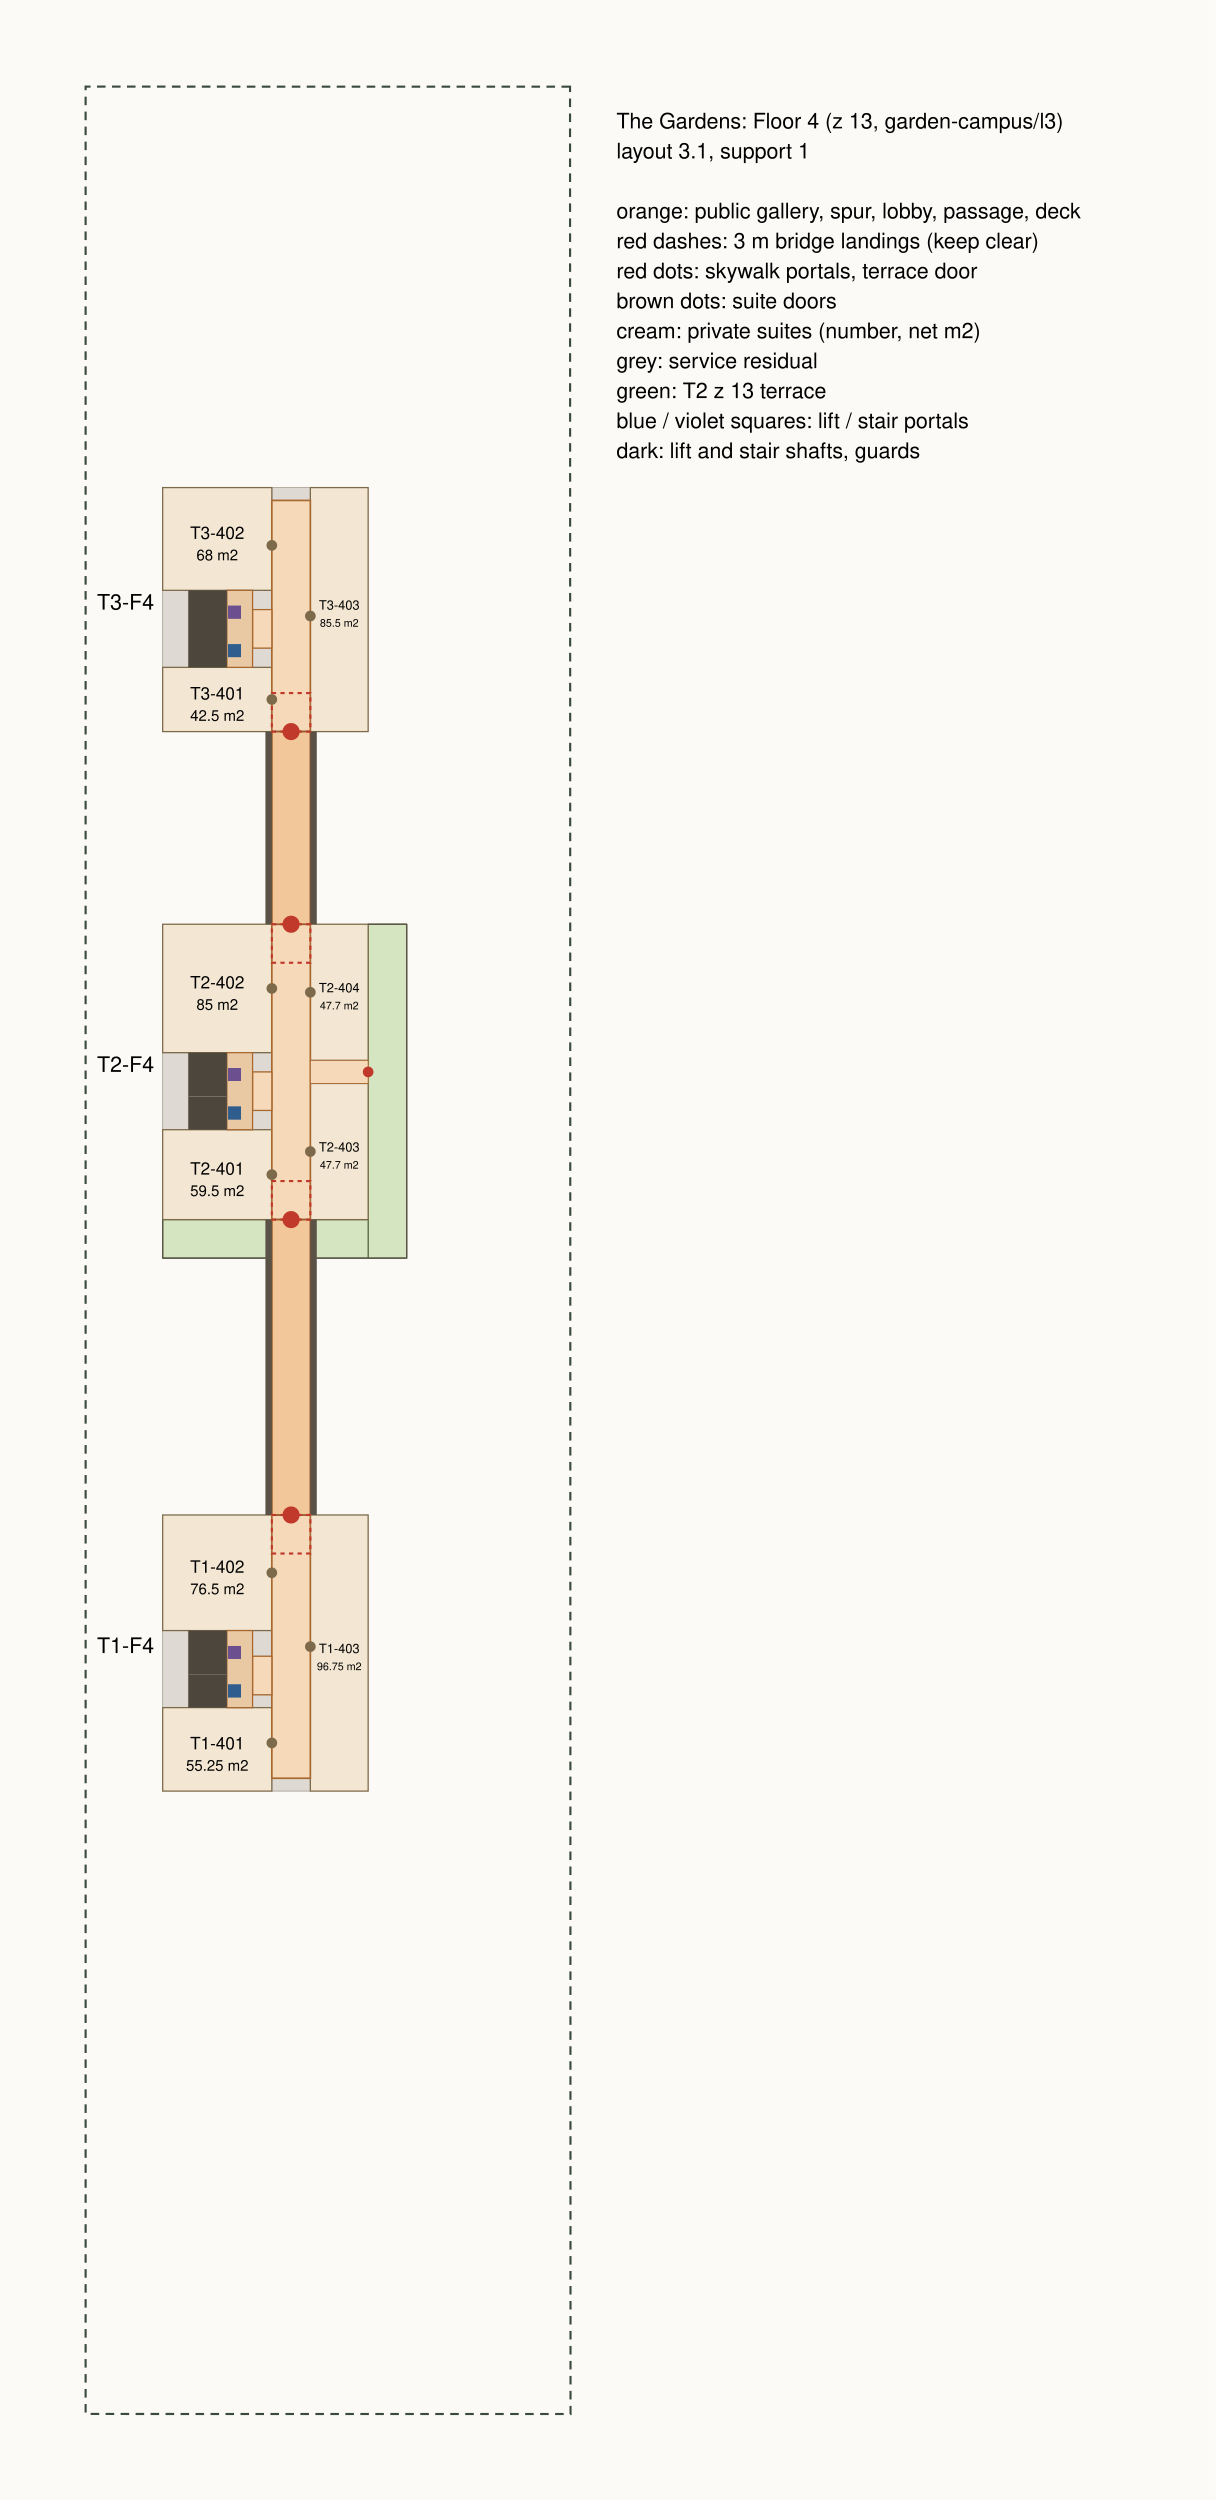
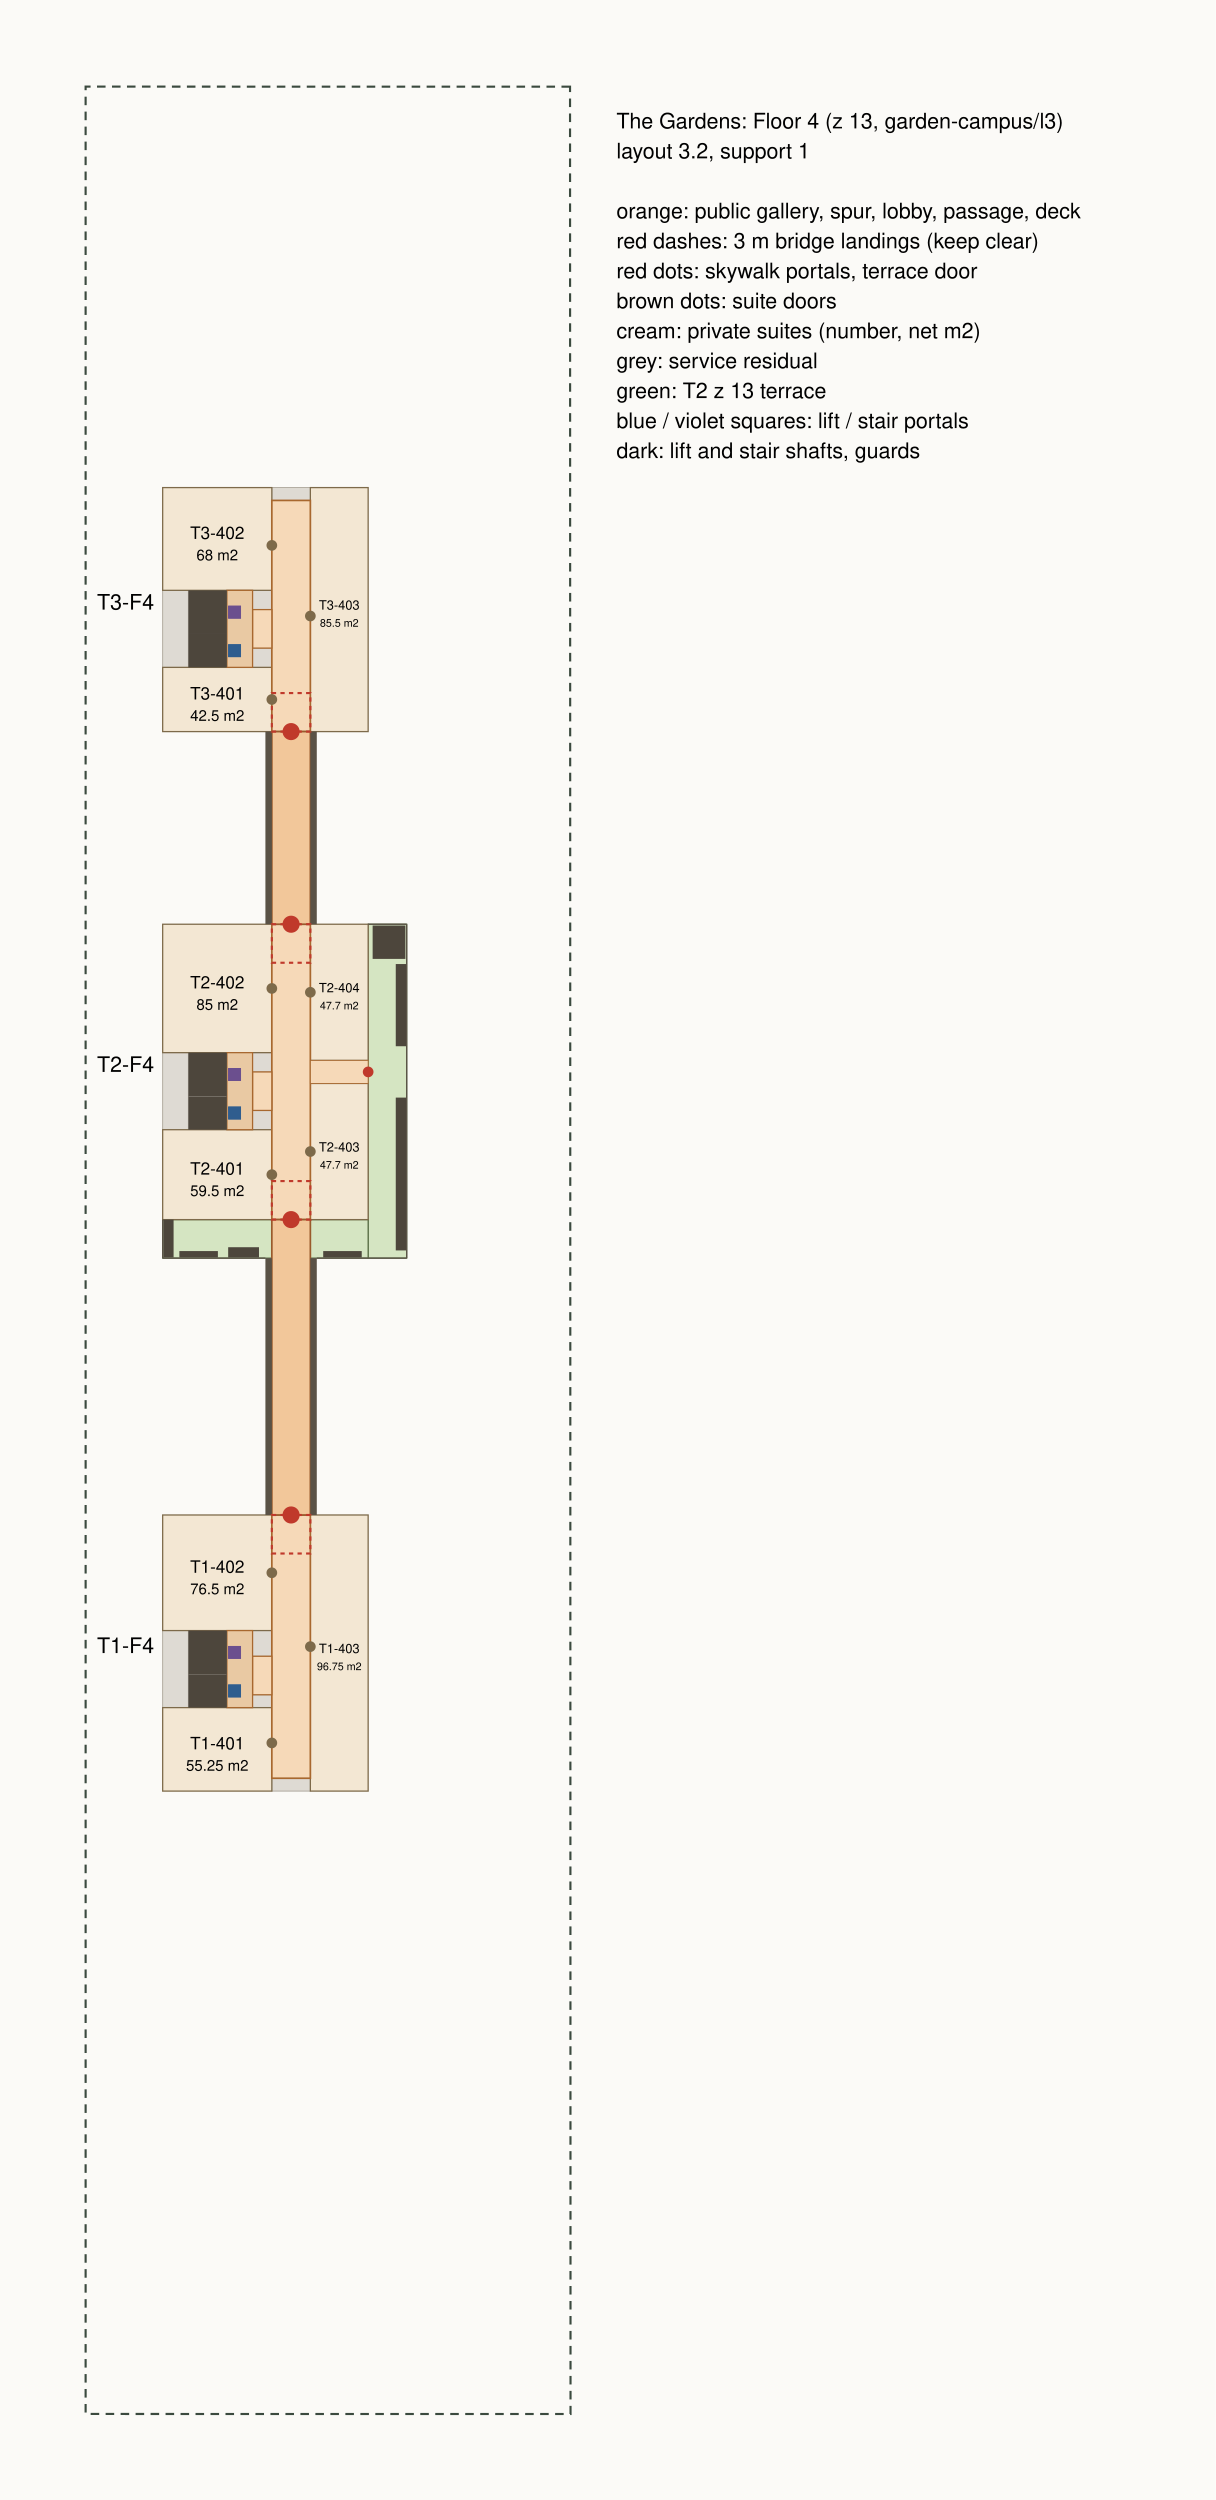
<svg xmlns="http://www.w3.org/2000/svg" width="568" height="1168" viewBox="0 0 568 1168" font-family="Helvetica, Arial, sans-serif">
  <rect width="568" height="1168" fill="#fbfaf7" />
  <polygon points="266.32,40.49 213.6,40.49 40,40.47 40,632.54 40.01,667 40,1127.8 241.01,1127.83 266.55,1127.82 266.51,953.98 266.32,40.49" fill="none" stroke="#3b4a3f" stroke-width="1" stroke-dasharray="4 3" />
  <rect x="172" y="431.8" width="18" height="156" fill="#d5e5c2" stroke="#5c7048" stroke-width="0.6" />
  <rect x="76" y="569.8" width="96" height="18" fill="#d5e5c2" stroke="#5c7048" stroke-width="0.6" />
  <rect x="76" y="761.8" width="12" height="36" fill="#dedad3" stroke="#a9a397" stroke-width="0.4" />
  <rect x="118" y="791.8" width="9" height="6" fill="#dedad3" stroke="#a9a397" stroke-width="0.4" />
  <rect x="118" y="761.8" width="9" height="12" fill="#dedad3" stroke="#a9a397" stroke-width="0.4" />
  <rect x="127" y="830.8" width="18" height="6" fill="#dedad3" stroke="#a9a397" stroke-width="0.4" />
  <rect x="76" y="491.8" width="12" height="36" fill="#dedad3" stroke="#a9a397" stroke-width="0.4" />
  <rect x="118" y="518.8" width="9" height="9" fill="#dedad3" stroke="#a9a397" stroke-width="0.4" />
  <rect x="118" y="491.8" width="9" height="9" fill="#dedad3" stroke="#a9a397" stroke-width="0.4" />
  <rect x="76" y="275.8" width="12" height="36" fill="#dedad3" stroke="#a9a397" stroke-width="0.4" />
  <rect x="118" y="302.8" width="9" height="9" fill="#dedad3" stroke="#a9a397" stroke-width="0.4" />
  <rect x="118" y="275.8" width="9" height="9" fill="#dedad3" stroke="#a9a397" stroke-width="0.4" />
  <rect x="127" y="227.8" width="18" height="6" fill="#dedad3" stroke="#a9a397" stroke-width="0.4" />
  <rect x="76" y="797.8" width="51" height="39" fill="#f3e7d3" stroke="#7d6a4a" stroke-width="0.6" />
  <text x="101.5" y="817.3" font-size="8" text-anchor="middle">T1-401</text>
  <text x="101.5" y="827.3" font-size="7" text-anchor="middle">55.25 m2</text>
  <rect x="76" y="707.8" width="51" height="54" fill="#f3e7d3" stroke="#7d6a4a" stroke-width="0.6" />
  <text x="101.5" y="734.8" font-size="8" text-anchor="middle">T1-402</text>
  <text x="101.5" y="744.8" font-size="7" text-anchor="middle">76.5 m2</text>
  <rect x="145" y="707.8" width="27" height="129" fill="#f3e7d3" stroke="#7d6a4a" stroke-width="0.6" />
  <text x="158.5" y="772.3" font-size="6" text-anchor="middle">T1-403</text>
  <text x="158.5" y="780.3" font-size="5" text-anchor="middle">96.75 m2</text>
  <rect x="76" y="527.8" width="51" height="42" fill="#f3e7d3" stroke="#7d6a4a" stroke-width="0.6" />
  <text x="101.5" y="548.8" font-size="8" text-anchor="middle">T2-401</text>
  <text x="101.5" y="558.8" font-size="7" text-anchor="middle">59.5 m2</text>
  <rect x="76" y="431.8" width="51" height="60" fill="#f3e7d3" stroke="#7d6a4a" stroke-width="0.6" />
  <text x="101.5" y="461.8" font-size="8" text-anchor="middle">T2-402</text>
  <text x="101.5" y="471.8" font-size="7" text-anchor="middle">85 m2</text>
  <rect x="145" y="506.2" width="27" height="63.6" fill="#f3e7d3" stroke="#7d6a4a" stroke-width="0.6" />
  <text x="158.5" y="538" font-size="6" text-anchor="middle">T2-403</text>
  <text x="158.5" y="546" font-size="5" text-anchor="middle">47.7 m2</text>
  <rect x="145" y="431.8" width="27" height="63.6" fill="#f3e7d3" stroke="#7d6a4a" stroke-width="0.6" />
  <text x="158.5" y="463.6" font-size="6" text-anchor="middle">T2-404</text>
  <text x="158.5" y="471.6" font-size="5" text-anchor="middle">47.7 m2</text>
  <rect x="76" y="311.8" width="51" height="30" fill="#f3e7d3" stroke="#7d6a4a" stroke-width="0.6" />
  <text x="101.5" y="326.8" font-size="8" text-anchor="middle">T3-401</text>
  <text x="101.5" y="336.8" font-size="7" text-anchor="middle">42.5 m2</text>
  <rect x="76" y="227.8" width="51" height="48" fill="#f3e7d3" stroke="#7d6a4a" stroke-width="0.6" />
  <text x="101.5" y="251.8" font-size="8" text-anchor="middle">T3-402</text>
  <text x="101.5" y="261.8" font-size="7" text-anchor="middle">68 m2</text>
  <rect x="145" y="227.8" width="27" height="114" fill="#f3e7d3" stroke="#7d6a4a" stroke-width="0.6" />
  <text x="158.5" y="284.8" font-size="6" text-anchor="middle">T3-403</text>
  <text x="158.5" y="292.8" font-size="5" text-anchor="middle">85.5 m2</text>
  <rect x="127" y="707.8" width="18" height="123" fill="#f6d9b8" stroke="#a8682f" stroke-width="0.8" />
  <rect x="127" y="431.8" width="18" height="138" fill="#f6d9b8" stroke="#a8682f" stroke-width="0.8" />
  <rect x="127" y="233.8" width="18" height="108" fill="#f6d9b8" stroke="#a8682f" stroke-width="0.8" />
  <rect x="118" y="773.8" width="9" height="18" fill="#f6d9b8" stroke="#a8682f" stroke-width="0.6" />
  <rect x="118" y="500.8" width="9" height="18" fill="#f6d9b8" stroke="#a8682f" stroke-width="0.6" />
  <rect x="118" y="284.8" width="9" height="18" fill="#f6d9b8" stroke="#a8682f" stroke-width="0.6" />
  <rect x="145" y="495.4" width="27" height="10.8" fill="#f6d9b8" stroke="#a8682f" stroke-width="0.4" />
  <rect x="106" y="761.8" width="12" height="36" fill="#e9c9a3" stroke="#a8682f" stroke-width="0.6" />
  <rect x="106" y="491.8" width="12" height="36" fill="#e9c9a3" stroke="#a8682f" stroke-width="0.6" />
  <rect x="106" y="275.8" width="12" height="36" fill="#e9c9a3" stroke="#a8682f" stroke-width="0.6" />
  <rect x="127" y="569.8" width="18" height="138" fill="#f2c79a" stroke="#9a5a2c" stroke-width="0.8" />
  <rect x="127" y="341.8" width="18" height="90" fill="#f2c79a" stroke="#9a5a2c" stroke-width="0.8" />
  <rect x="88" y="782.2" width="18" height="15.6" fill="#4d463c" />
  <rect x="88" y="761.8" width="18" height="20.4" fill="#4d463c" />
  <rect x="88" y="512.2" width="18" height="15.6" fill="#4d463c" />
  <rect x="88" y="491.8" width="18" height="20.4" fill="#4d463c" />
  <rect x="172" y="587.5" width="18" height="0.6" fill="#5a5246" />
  <rect x="172" y="431.5" width="18" height="0.6" fill="#5a5246" />
  <rect x="189.7" y="431.8" width="0.6" height="156" fill="#5a5246" />
  <rect x="76" y="587.5" width="48" height="0.6" fill="#5a5246" />
  <rect x="148" y="587.5" width="24" height="0.6" fill="#5a5246" />
  <rect x="75.7" y="569.8" width="0.6" height="18" fill="#5a5246" />
  <rect x="88" y="296.2" width="18" height="15.6" fill="#4d463c" />
  <rect x="88" y="275.8" width="18" height="20.4" fill="#4d463c" />
-   <rect x="124" y="569.8" width="3" height="138" fill="#5a5246" />
-   <rect x="145" y="569.8" width="3" height="138" fill="#5a5246" />
+   <rect x="124" y="587.8" width="3" height="120" fill="#5a5246" />
+   <rect x="145" y="587.8" width="3" height="120" fill="#5a5246" />
  <rect x="124" y="341.8" width="3" height="90" fill="#5a5246" />
  <rect x="145" y="341.8" width="3" height="90" fill="#5a5246" />
+   <rect x="184.9" y="512.8" width="4.8" height="71.4" fill="#4d463c" />
+   <rect x="184.9" y="450.4" width="4.8" height="38.4" fill="#4d463c" />
+   <rect x="174.1" y="432.4" width="15.3" height="15.6" fill="#4d463c" />
+   <rect x="76.3" y="569.8" width="4.8" height="17.7" fill="#4d463c" />
+   <rect x="83.8" y="584.5" width="18" height="3" fill="#4d463c" />
+   <rect x="106.6" y="582.7" width="14.4" height="4.8" fill="#4d463c" />
+   <rect x="151" y="584.5" width="18" height="3" fill="#4d463c" />
  <rect x="127" y="707.8" width="18" height="18" fill="none" stroke="#c0392b" stroke-width="1" stroke-dasharray="2 2" />
  <rect x="127" y="551.8" width="18" height="18" fill="none" stroke="#c0392b" stroke-width="1" stroke-dasharray="2 2" />
  <rect x="127" y="431.8" width="18" height="18" fill="none" stroke="#c0392b" stroke-width="1" stroke-dasharray="2 2" />
  <rect x="127" y="323.8" width="18" height="18" fill="none" stroke="#c0392b" stroke-width="1" stroke-dasharray="2 2" />
  <circle cx="127" cy="814.3" r="2.5" fill="#7d6a4a" />
  <circle cx="127" cy="734.8" r="2.5" fill="#7d6a4a" />
  <circle cx="145" cy="769.3" r="2.5" fill="#7d6a4a" />
  <circle cx="127" cy="548.8" r="2.5" fill="#7d6a4a" />
  <circle cx="127" cy="461.8" r="2.5" fill="#7d6a4a" />
  <circle cx="145" cy="538" r="2.5" fill="#7d6a4a" />
  <circle cx="145" cy="463.6" r="2.5" fill="#7d6a4a" />
  <circle cx="172" cy="500.8" r="2.5" fill="#c0392b" />
  <circle cx="127" cy="326.8" r="2.5" fill="#7d6a4a" />
  <circle cx="127" cy="254.8" r="2.5" fill="#7d6a4a" />
  <circle cx="145" cy="287.8" r="2.5" fill="#7d6a4a" />
  <circle cx="136" cy="707.8" r="4" fill="#c0392b" />
  <circle cx="136" cy="569.8" r="4" fill="#c0392b" />
  <circle cx="136" cy="431.8" r="4" fill="#c0392b" />
  <circle cx="136" cy="341.8" r="4" fill="#c0392b" />
  <rect x="106.6" y="787" width="6" height="6" fill="#2f5d8e" />
  <rect x="106.6" y="769" width="6" height="6" fill="#6b4f8e" />
  <rect x="106.6" y="787" width="6" height="6" fill="#2f5d8e" />
  <rect x="106.6" y="769" width="6" height="6" fill="#6b4f8e" />
  <rect x="106.6" y="517" width="6" height="6" fill="#2f5d8e" />
  <rect x="106.6" y="499" width="6" height="6" fill="#6b4f8e" />
  <rect x="106.6" y="517" width="6" height="6" fill="#2f5d8e" />
  <rect x="106.6" y="499" width="6" height="6" fill="#6b4f8e" />
  <rect x="106.6" y="301" width="6" height="6" fill="#2f5d8e" />
  <rect x="106.6" y="283" width="6" height="6" fill="#6b4f8e" />
  <rect x="106.6" y="301" width="6" height="6" fill="#2f5d8e" />
  <rect x="106.6" y="283" width="6" height="6" fill="#6b4f8e" />
  <text x="72" y="772.3" font-size="10" text-anchor="end">T1-F4</text>
  <text x="72" y="500.8" font-size="10" text-anchor="end">T2-F4</text>
  <text x="72" y="284.8" font-size="10" text-anchor="end">T3-F4</text>
  <text x="288" y="60" font-size="10" text-anchor="start">The Gardens: Floor 4 (z 13, garden-campus/l3)</text>
-   <text x="288" y="74" font-size="10" text-anchor="start">layout 3.1, support 1</text>
+   <text x="288" y="74" font-size="10" text-anchor="start">layout 3.2, support 1</text>
  <text x="288" y="88" font-size="10" text-anchor="start" />
  <text x="288" y="102" font-size="10" text-anchor="start">orange: public gallery, spur, lobby, passage, deck</text>
  <text x="288" y="116" font-size="10" text-anchor="start">red dashes: 3 m bridge landings (keep clear)</text>
  <text x="288" y="130" font-size="10" text-anchor="start">red dots: skywalk portals, terrace door</text>
  <text x="288" y="144" font-size="10" text-anchor="start">brown dots: suite doors</text>
  <text x="288" y="158" font-size="10" text-anchor="start">cream: private suites (number, net m2)</text>
  <text x="288" y="172" font-size="10" text-anchor="start">grey: service residual</text>
  <text x="288" y="186" font-size="10" text-anchor="start">green: T2 z 13 terrace</text>
  <text x="288" y="200" font-size="10" text-anchor="start">blue / violet squares: lift / stair portals</text>
  <text x="288" y="214" font-size="10" text-anchor="start">dark: lift and stair shafts, guards</text>
</svg>
